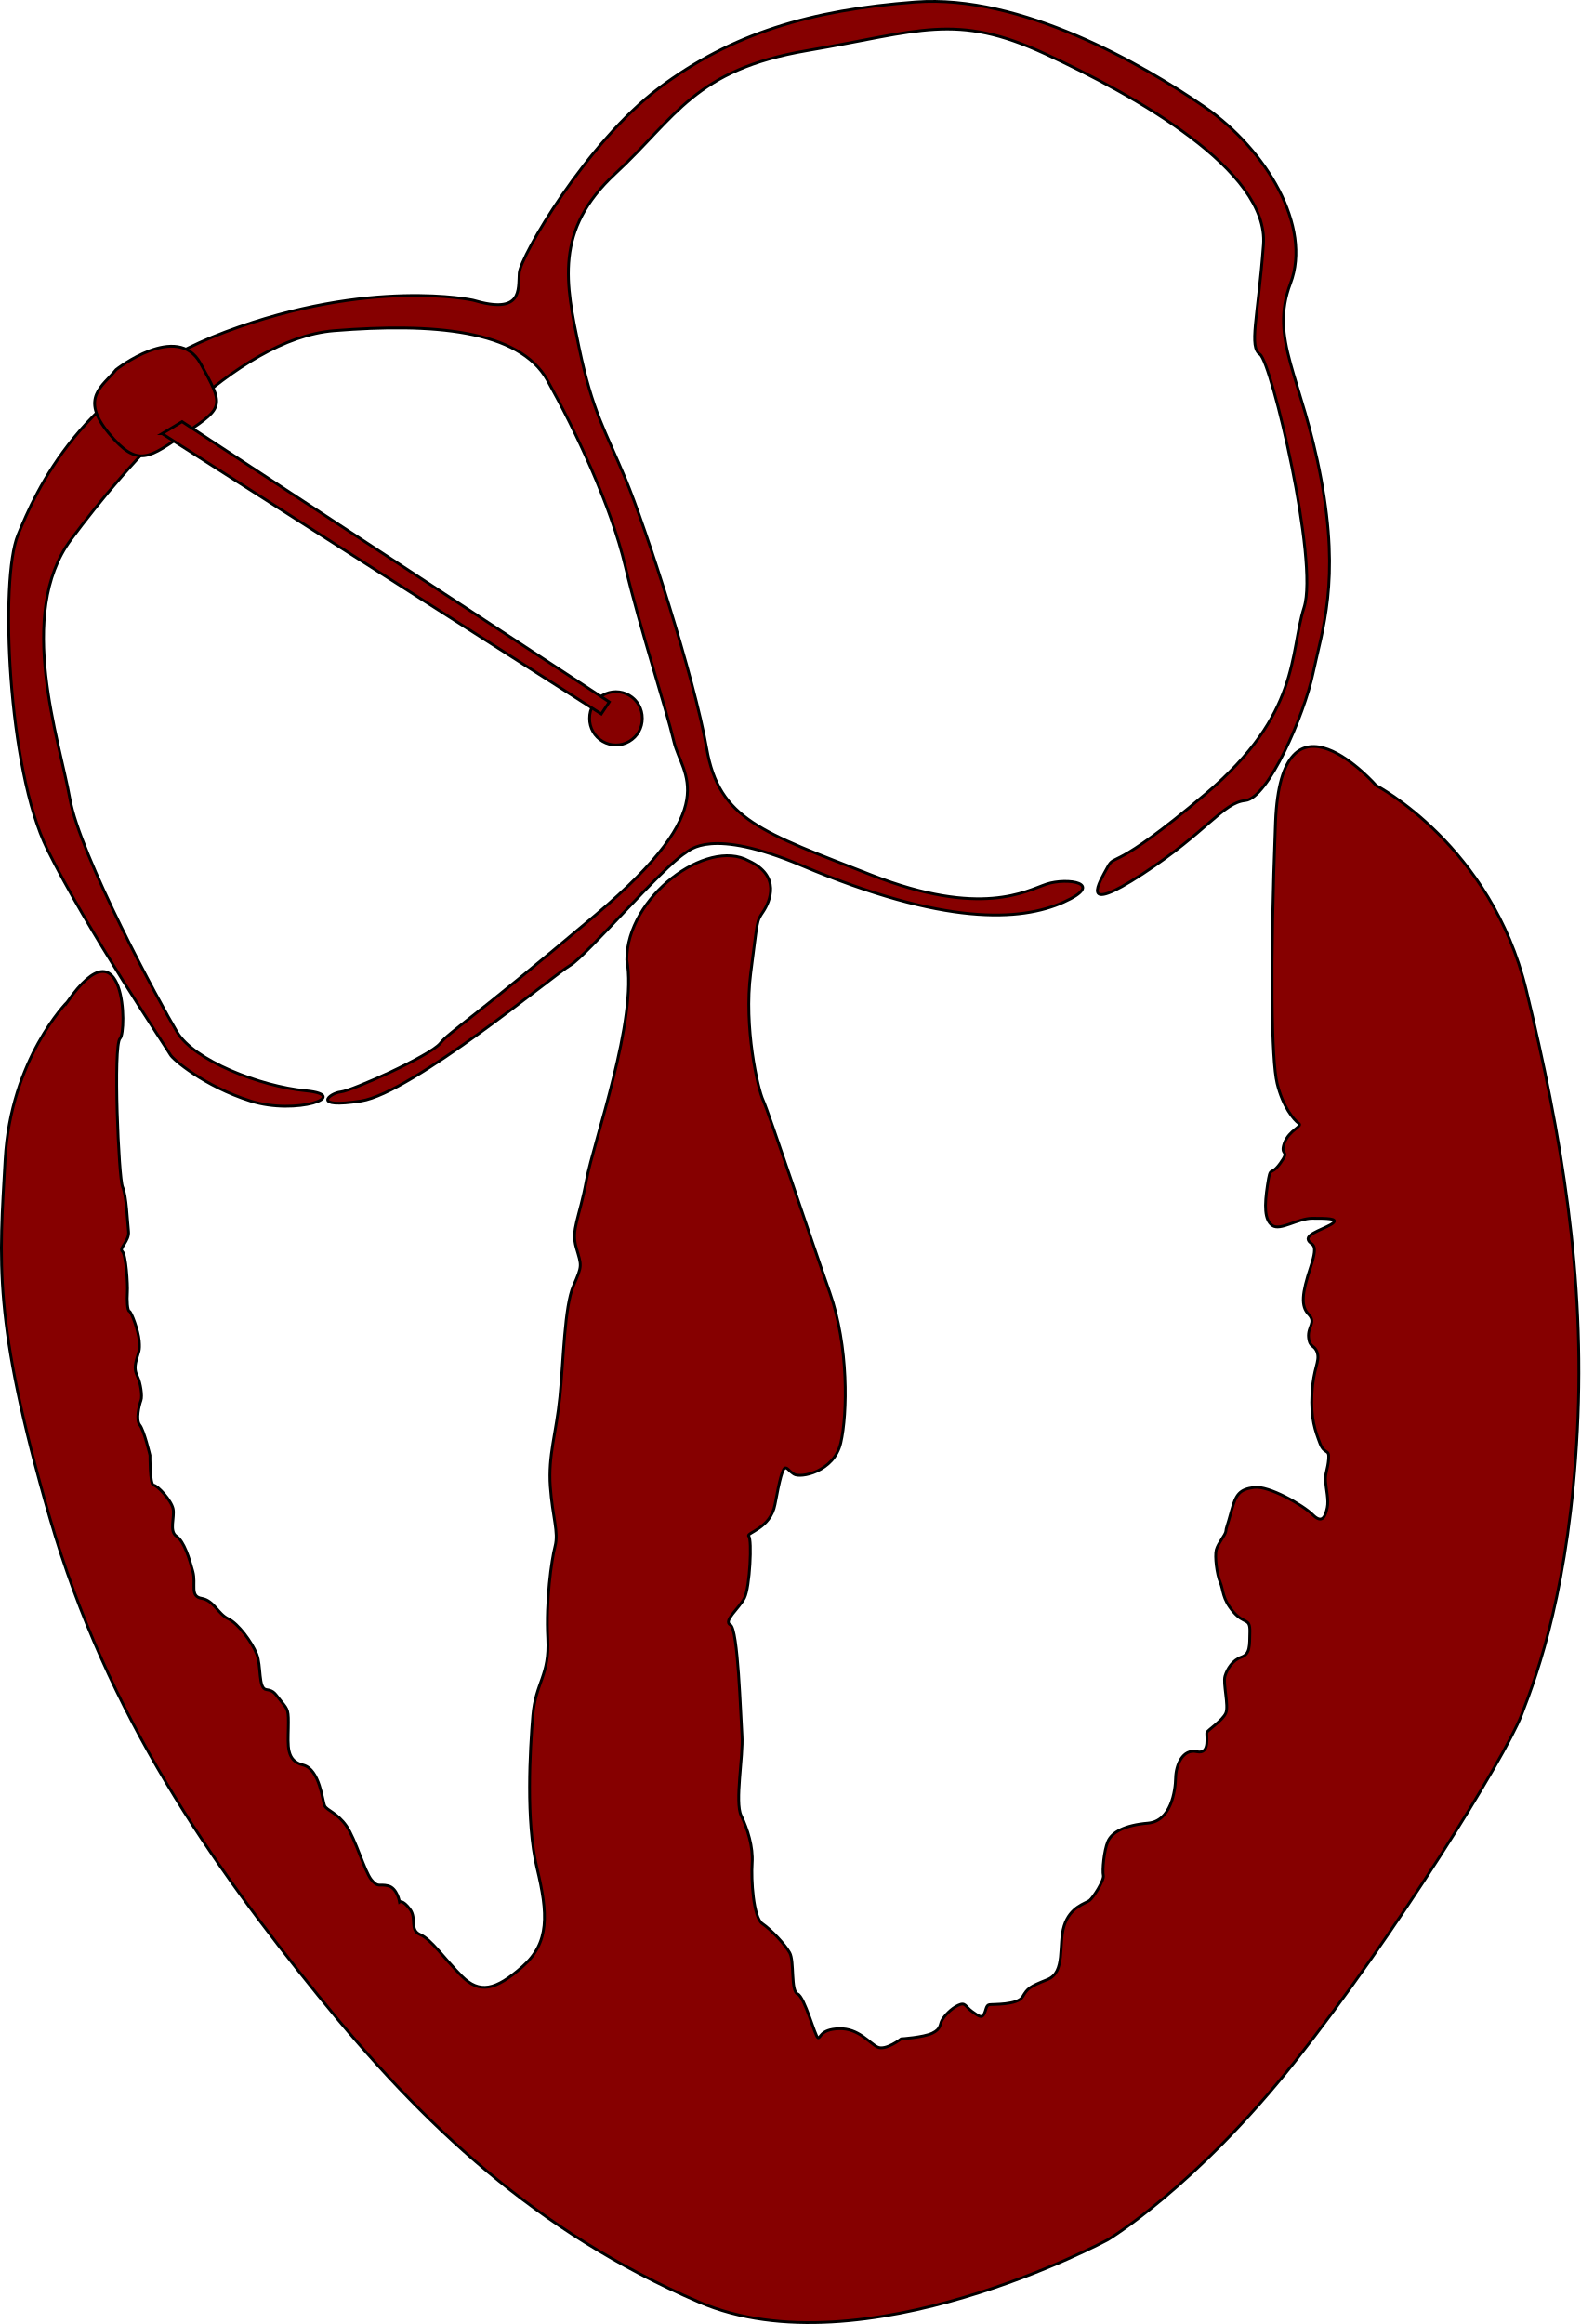
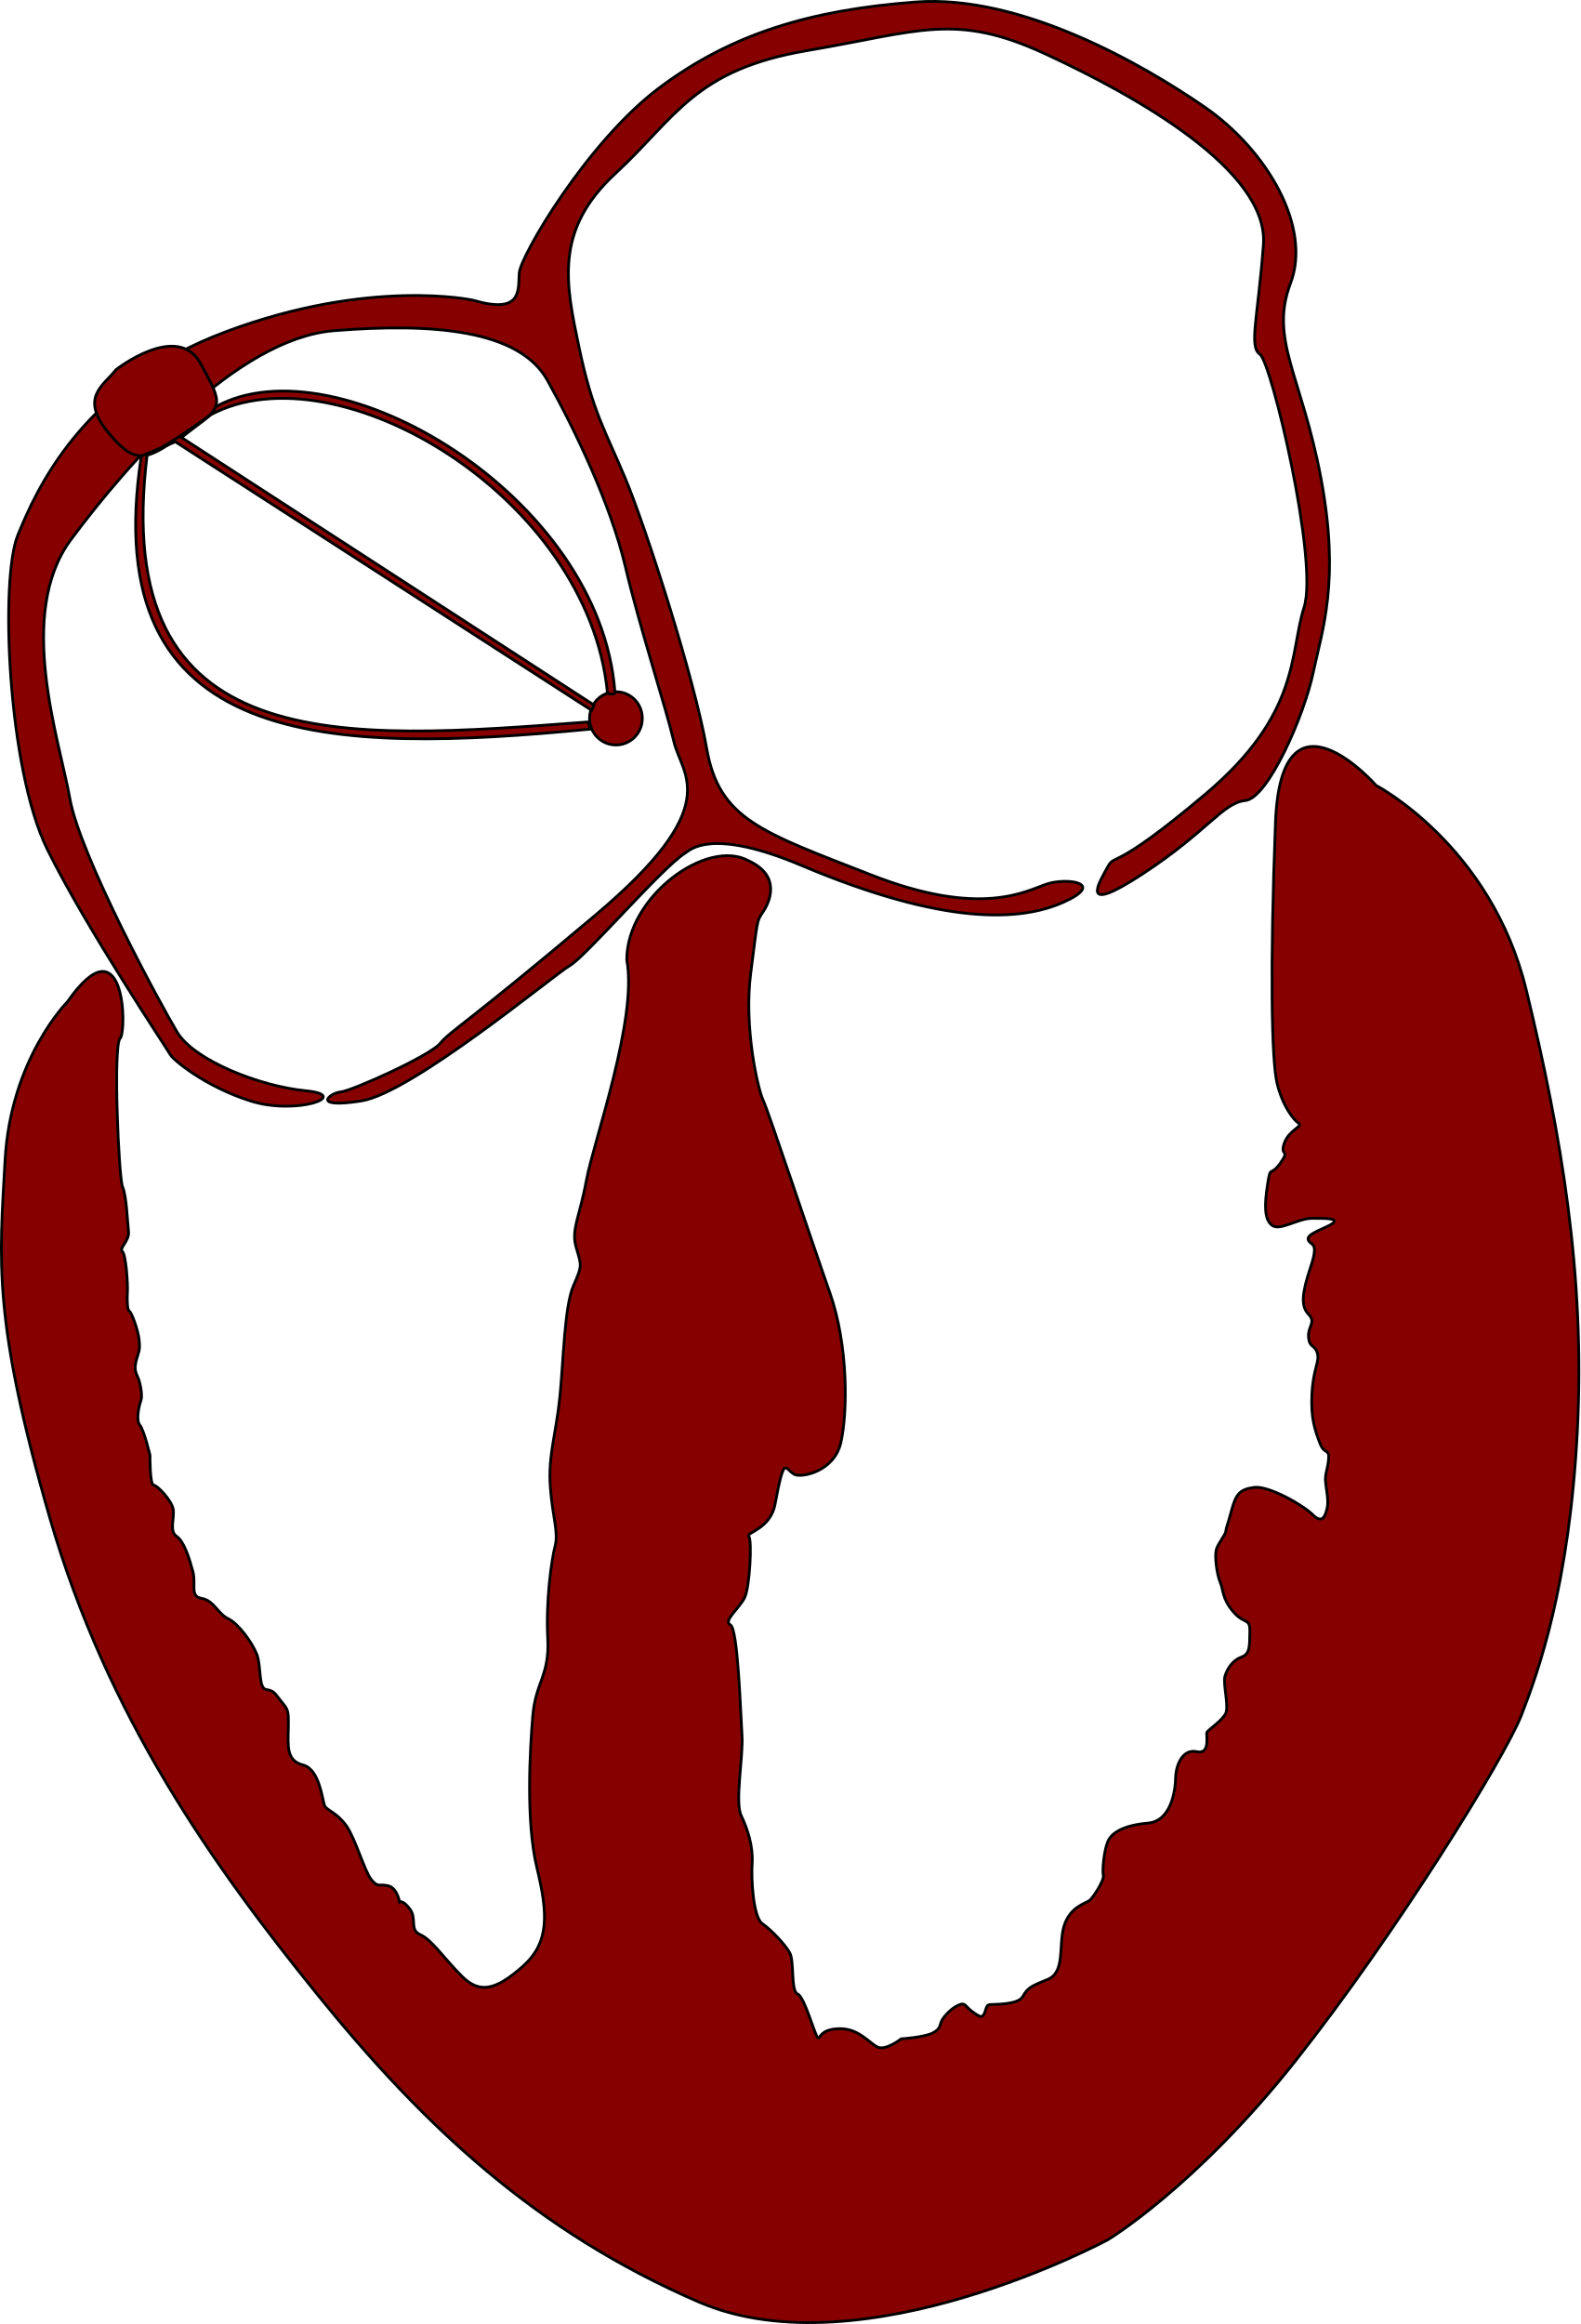
<svg xmlns="http://www.w3.org/2000/svg" id="svg2876" version="1.1" width="564.122" height="829.481">
  <defs id="defs2880">
    </defs>
  <path style="fill:#860000;stroke:#000000;stroke-width:1px;stroke-linecap:butt;stroke-linejoin:miter;stroke-opacity:1;fill-opacity:1" d="m 24.049,357.592 c 0,0 -20.238,20.238 -22.234,56.439 -1.995,36.201 -4.561,56.724 15.963,127.701 20.523,70.976 58.149,123.995 95.776,170.458 37.626,46.463 77.818,84.374 135.967,109.458 58.149,25.084 145.944,-22.234 145.944,-22.234 0,0 31.355,-18.813 66.986,-63.85 35.631,-45.037 74.682,-108.032 80.668,-123.425 5.986,-15.392 17.103,-46.177 19.953,-101.476 2.85,-55.299 -5.701,-105.752 -18.243,-157.345 -12.542,-51.593 -53.589,-72.972 -53.589,-72.972 0,0 -33.92,-38.766 -35.916,13.112 -1.995,51.878 -1.425,84.944 0.57,93.21 1.995,8.266 5.986,13.112 7.696,14.252 1.71,1.14 -3.421,2.28 -5.131,7.126 -1.71,4.846 2.28,1.995 -1.425,7.126 -3.706,5.131 -3.421,0.285 -4.561,7.696 -1.14,7.411 -1.14,12.542 1.71,14.537 2.85,1.995 9.121,-2.565 14.252,-2.565 5.131,0 9.407,0 7.411,1.71 -1.995,1.71 -9.692,3.706 -8.836,5.986 0.855,2.28 3.991,0.285 0.855,9.692 -3.136,9.407 -3.556,13.959 -0.734,16.882 2.822,2.923 -0.403,4.333 0,8.264 0.403,3.93 2.217,2.419 3.124,5.543 0.907,3.124 -1.411,5.341 -1.915,14.411 -0.504,9.07 1.209,13.404 2.822,17.737 1.612,4.333 3.426,1.814 3.124,5.644 -0.302,3.83 -1.31,5.14 -1.109,7.962 0.202,2.822 1.209,6.752 0.605,9.473 -0.605,2.721 -1.612,6.047 -5.14,2.519 -3.527,-3.527 -15.822,-10.481 -20.962,-9.776 -5.14,0.705 -6.45,2.318 -8.062,8.264 -1.612,5.946 -1.915,6.047 -2.016,7.357 -0.101,1.31 -2.822,4.333 -3.426,6.651 -0.605,2.318 0.202,8.768 1.411,11.59 1.209,2.822 0.605,5.744 4.636,10.481 4.031,4.737 6.047,2.016 5.946,7.155 -0.101,5.14 0.101,7.962 -3.023,9.07 -3.124,1.109 -5.039,4.132 -5.845,6.752 -0.806,2.62 1.411,10.582 0.302,13.202 -1.109,2.62 -6.349,6.047 -6.752,6.853 -0.403,0.806 1.411,8.062 -3.628,6.954 -5.039,-1.109 -7.458,4.737 -7.558,9.372 -0.101,4.636 -1.612,15.419 -9.876,16.125 -8.264,0.705 -12.9,3.225 -14.311,6.551 -1.411,3.326 -2.016,10.38 -1.612,12.093 0.403,1.713 -3.628,7.962 -4.938,8.969 -1.31,1.008 -6.954,2.217 -9.07,9.07 -2.116,6.853 0.605,16.528 -5.946,19.148 -6.551,2.62 -7.055,3.124 -8.869,6.148 -1.814,3.023 -10.683,2.62 -11.892,2.822 -1.209,0.202 -1.109,2.016 -1.915,3.426 -0.806,1.411 -1.713,0.806 -4.233,-1.008 -2.519,-1.814 -2.318,-3.426 -4.938,-2.217 -2.62,1.209 -4.837,3.729 -5.744,5.241 -0.907,1.512 -0.302,3.225 -3.527,4.737 -3.225,1.512 -11.086,2.016 -11.086,2.016 0,0 -5.543,4.333 -8.465,2.923 -2.923,-1.411 -6.752,-6.752 -13.706,-6.551 -6.954,0.202 -6.551,3.628 -7.558,3.225 -1.008,-0.403 -4.737,-14.613 -7.256,-15.621 -2.519,-1.008 -1.109,-11.69 -2.822,-14.714 -1.713,-3.023 -6.551,-8.163 -9.776,-10.38 -3.225,-2.217 -4.031,-15.722 -3.628,-21.567 0.403,-5.845 -1.612,-12.194 -3.93,-17.032 -2.318,-4.837 0.806,-21.164 0.302,-28.621 -0.504,-7.458 -1.411,-37.994 -4.132,-39.405 -2.721,-1.411 3.124,-5.845 5.039,-9.675 1.915,-3.83 2.721,-20.76 1.512,-21.97 -1.209,-1.209 7.76,-2.62 9.372,-11.388 1.612,-8.768 2.721,-13.101 3.729,-13.001 1.008,0.101 0.806,0.705 3.023,2.217 2.217,1.512 14.311,-0.705 16.729,-11.186 2.419,-10.481 2.822,-34.466 -3.93,-53.614 -6.752,-19.148 -21.869,-64.599 -23.784,-68.631 -1.915,-4.031 -6.954,-26.102 -4.434,-45.451 2.519,-19.35 2.016,-18.241 4.434,-21.869 2.419,-3.628 6.415,-12.798 -5.14,-18.14 -15.025,-8.323 -43.643,12.973 -43.537,35.373 3.964,20.953 -11.892,64.902 -14.411,78.608 -2.519,13.706 -5.543,17.536 -3.628,24.086 1.915,6.551 2.217,6.248 -1.008,13.605 -3.225,7.357 -3.527,26.606 -4.837,39.606 -1.31,13 -4.233,20.962 -3.426,32.048 0.806,11.086 3.023,16.225 1.713,21.264 -1.31,5.039 -3.326,19.652 -2.62,32.955 0.705,13.303 -4.333,15.52 -5.341,27.613 -1.008,12.093 -2.526,37.632 1.465,54.165 3.991,16.533 4.561,26.794 -5.131,35.346 -9.692,8.551 -15.393,9.692 -21.664,3.421 -6.271,-6.271 -10.832,-13.112 -14.822,-14.822 -3.991,-1.71 -1.14,-5.701 -3.706,-9.121 -2.565,-3.421 -3.706,-2.565 -3.706,-2.565 0,0 -0.811,-4.947 -4.036,-5.753 -3.225,-0.806 -3.628,0.806 -6.047,-2.217 -2.419,-3.023 -5.644,-14.512 -8.869,-19.148 -3.225,-4.636 -6.954,-5.543 -7.76,-7.155 -0.806,-1.612 -1.713,-13.101 -7.76,-14.613 -6.047,-1.512 -5.341,-6.954 -5.241,-13.202 0.101,-6.248 0,-6.45 -2.419,-9.372 -2.419,-2.923 -2.519,-3.93 -5.442,-4.333 -2.923,-0.403 -1.713,-8.465 -3.426,-12.698 -1.713,-4.233 -6.551,-10.884 -10.179,-12.597 -3.628,-1.713 -5.14,-6.551 -9.473,-7.256 -4.333,-0.705 -1.915,-5.039 -3.124,-9.574 -1.209,-4.535 -3.124,-10.783 -5.845,-12.597 -2.721,-1.814 -0.605,-6.752 -1.209,-9.776 -0.605,-3.023 -5.543,-8.365 -6.954,-8.465 -1.411,-0.101 -1.31,-10.683 -1.31,-10.683 0,0 -2.116,-8.969 -3.628,-10.783 -1.512,-1.814 -0.202,-7.155 0.403,-8.768 0.605,-1.612 -0.202,-6.349 -1.109,-8.264 -0.907,-1.915 -1.31,-3.225 -0.504,-6.248 0.806,-3.023 1.31,-3.023 1.008,-6.752 -0.302,-3.729 -2.822,-10.38 -3.527,-10.582 -0.705,-0.202 -0.907,-3.93 -0.705,-6.752 0.202,-2.822 -0.504,-13.504 -1.814,-14.613 -1.31,-1.109 2.62,-3.729 2.217,-7.155 -0.403,-3.426 -0.705,-12.698 -2.116,-15.822 -1.411,-3.124 -3.426,-50.591 -0.907,-53.01 2.519,-2.419 1.915,-42.73 -18.803,-13.056 z" id="ventricles">
    </path>
  <path style="fill:#860000;stroke:#000000;stroke-width:1px;stroke-linecap:butt;stroke-linejoin:miter;stroke-opacity:1;fill-opacity:1" id="atrioventricular_node" d="m 337.21,294.665 a 9.407,9.407 0 1 1 -18.813,0 9.407,9.407 0 1 1 18.813,0 z" transform="translate(-107.9316,-38.2684)">
    </path>
  <path style="fill:#860000;stroke:#000000;stroke-width:1px;stroke-linecap:butt;stroke-linejoin:miter;stroke-opacity:1;fill-opacity:1" d="m 168.827,107.143 c 0,0 -36.684,-8.062 -88.282,11.287 -51.599,19.35 -67.724,56.839 -74.173,72.561 -6.45,15.722 -3.628,83.445 10.481,112.066 14.109,28.621 43.133,71.755 43.94,73.367 0.806,1.612 12.093,11.287 28.621,16.528 16.528,5.241 36.28,-2.016 19.753,-3.628 -16.528,-1.612 -39.909,-10.884 -45.955,-20.962 -6.047,-10.078 -34.668,-62.886 -38.296,-83.445 -3.628,-20.559 -19.35,-65.708 0.403,-92.314 19.753,-26.606 58.855,-71.755 93.926,-74.576 35.071,-2.822 66.111,-0.403 76.189,17.737 10.078,18.14 22.575,44.343 27.815,66.514 5.241,22.171 14.512,50.39 17.334,62.483 2.822,12.093 18.543,22.575 -27.815,61.677 -46.358,39.102 -52.002,41.521 -55.63,45.955 -3.628,4.434 -31.443,16.931 -35.474,17.334 -4.031,0.403 -10.884,6.047 7.256,3.225 18.14,-2.822 68.933,-45.149 74.576,-48.374 5.644,-3.225 32.843,-34.938 41.118,-40.11 1.612,-1.008 9.07,-9.272 41.521,4.434 51.113,21.588 78.205,19.954 93.523,13.101 15.318,-6.853 1.209,-8.869 -6.047,-6.45 -7.256,2.419 -23.381,12.093 -62.483,-3.225 -39.102,-15.318 -54.421,-19.753 -58.855,-45.149 -4.434,-25.396 -21.768,-79.011 -29.024,-96.345 -7.256,-17.334 -11.69,-23.784 -16.528,-46.761 -4.837,-22.978 -8.869,-41.924 12.9,-62.08 21.768,-20.156 28.218,-37.087 68.53,-43.94 40.312,-6.853 52.808,-13.706 85.058,1.209 32.249,14.915 79.817,41.521 77.801,68.127 -2.016,26.606 -5.241,36.28 -1.209,39.102 4.031,2.822 20.962,73.77 15.722,90.298 -5.241,16.528 -1.209,37.893 -35.071,66.514 -33.862,28.621 -32.249,20.962 -35.071,26.203 -2.822,5.241 -10.884,17.737 12.497,2.419 23.381,-15.318 28.621,-25.396 36.684,-26.203 8.062,-0.806 20.962,-30.234 24.187,-45.552 3.225,-15.318 9.675,-32.652 2.822,-69.336 C 464.714,134.151 453.023,121.252 460.683,101.096 468.342,80.94 452.217,53.528 430.046,38.21 407.874,22.891 364.338,-2.102 326.848,0.72 289.358,3.542 261.14,12.007 235.341,31.357 c -25.799,19.35 -49.583,60.064 -49.986,66.111 -0.403,6.047 1.209,14.915 -16.528,9.675 z" id="atria">
    </path>
  <path style="fill:#860000;stroke:#000000;stroke-width:1px;stroke-linecap:butt;stroke-linejoin:miter;stroke-opacity:1;fill-opacity:1" d="m 41.442,131.934 c 0,0 21.869,-17.233 30.133,-2.217 8.264,15.016 8.465,15.52 -4.938,24.59 -13.404,9.07 -17.334,13.001 -27.815,0.302 -10.481,-12.698 -2.116,-16.729 2.62,-22.675 z" id="sinoatrial_node">
    </path>
-   <path style="fill:#860000;stroke:#000000;stroke-width:1px;stroke-linecap:butt;stroke-linejoin:miter;stroke-opacity:1;fill-opacity:1" d="m 57.864,154.776 7.126,-4.276 152.5,100.051 -2.85,4.276 -156.775,-100.051 z" id="internodal_fibres" />
+   <path style="fill:#860000;fill-opacity:1;stroke:#000000;stroke-width:1px;stroke-linecap:butt;stroke-linejoin:miter;stroke-opacity:1" d="m 50.453,162.758 12.156,-5.081 148.587,95.849 0.857,-1.871 -147.281,-95.512 10.624,-8.192 c 45.011,-23.789 134.719,29.215 141.463,99.433 0.025,0.265 2.73,0.739 2.661,-0.211 -5.089,-70.218 -99.352,-125.613 -142.303,-102.112 -0.67,0.367 -1.106,2.374 -1.869,2.9 -6.26,4.31 -16.211,11.695 -22.801,14.177 -13.612,109.101 69.322,102.21 157.533,95.539 l 0.57,2.565 C 118.353,269.14 34.168,268.434 50.453,162.758 z" id="internodal_fibres" />
</svg>
